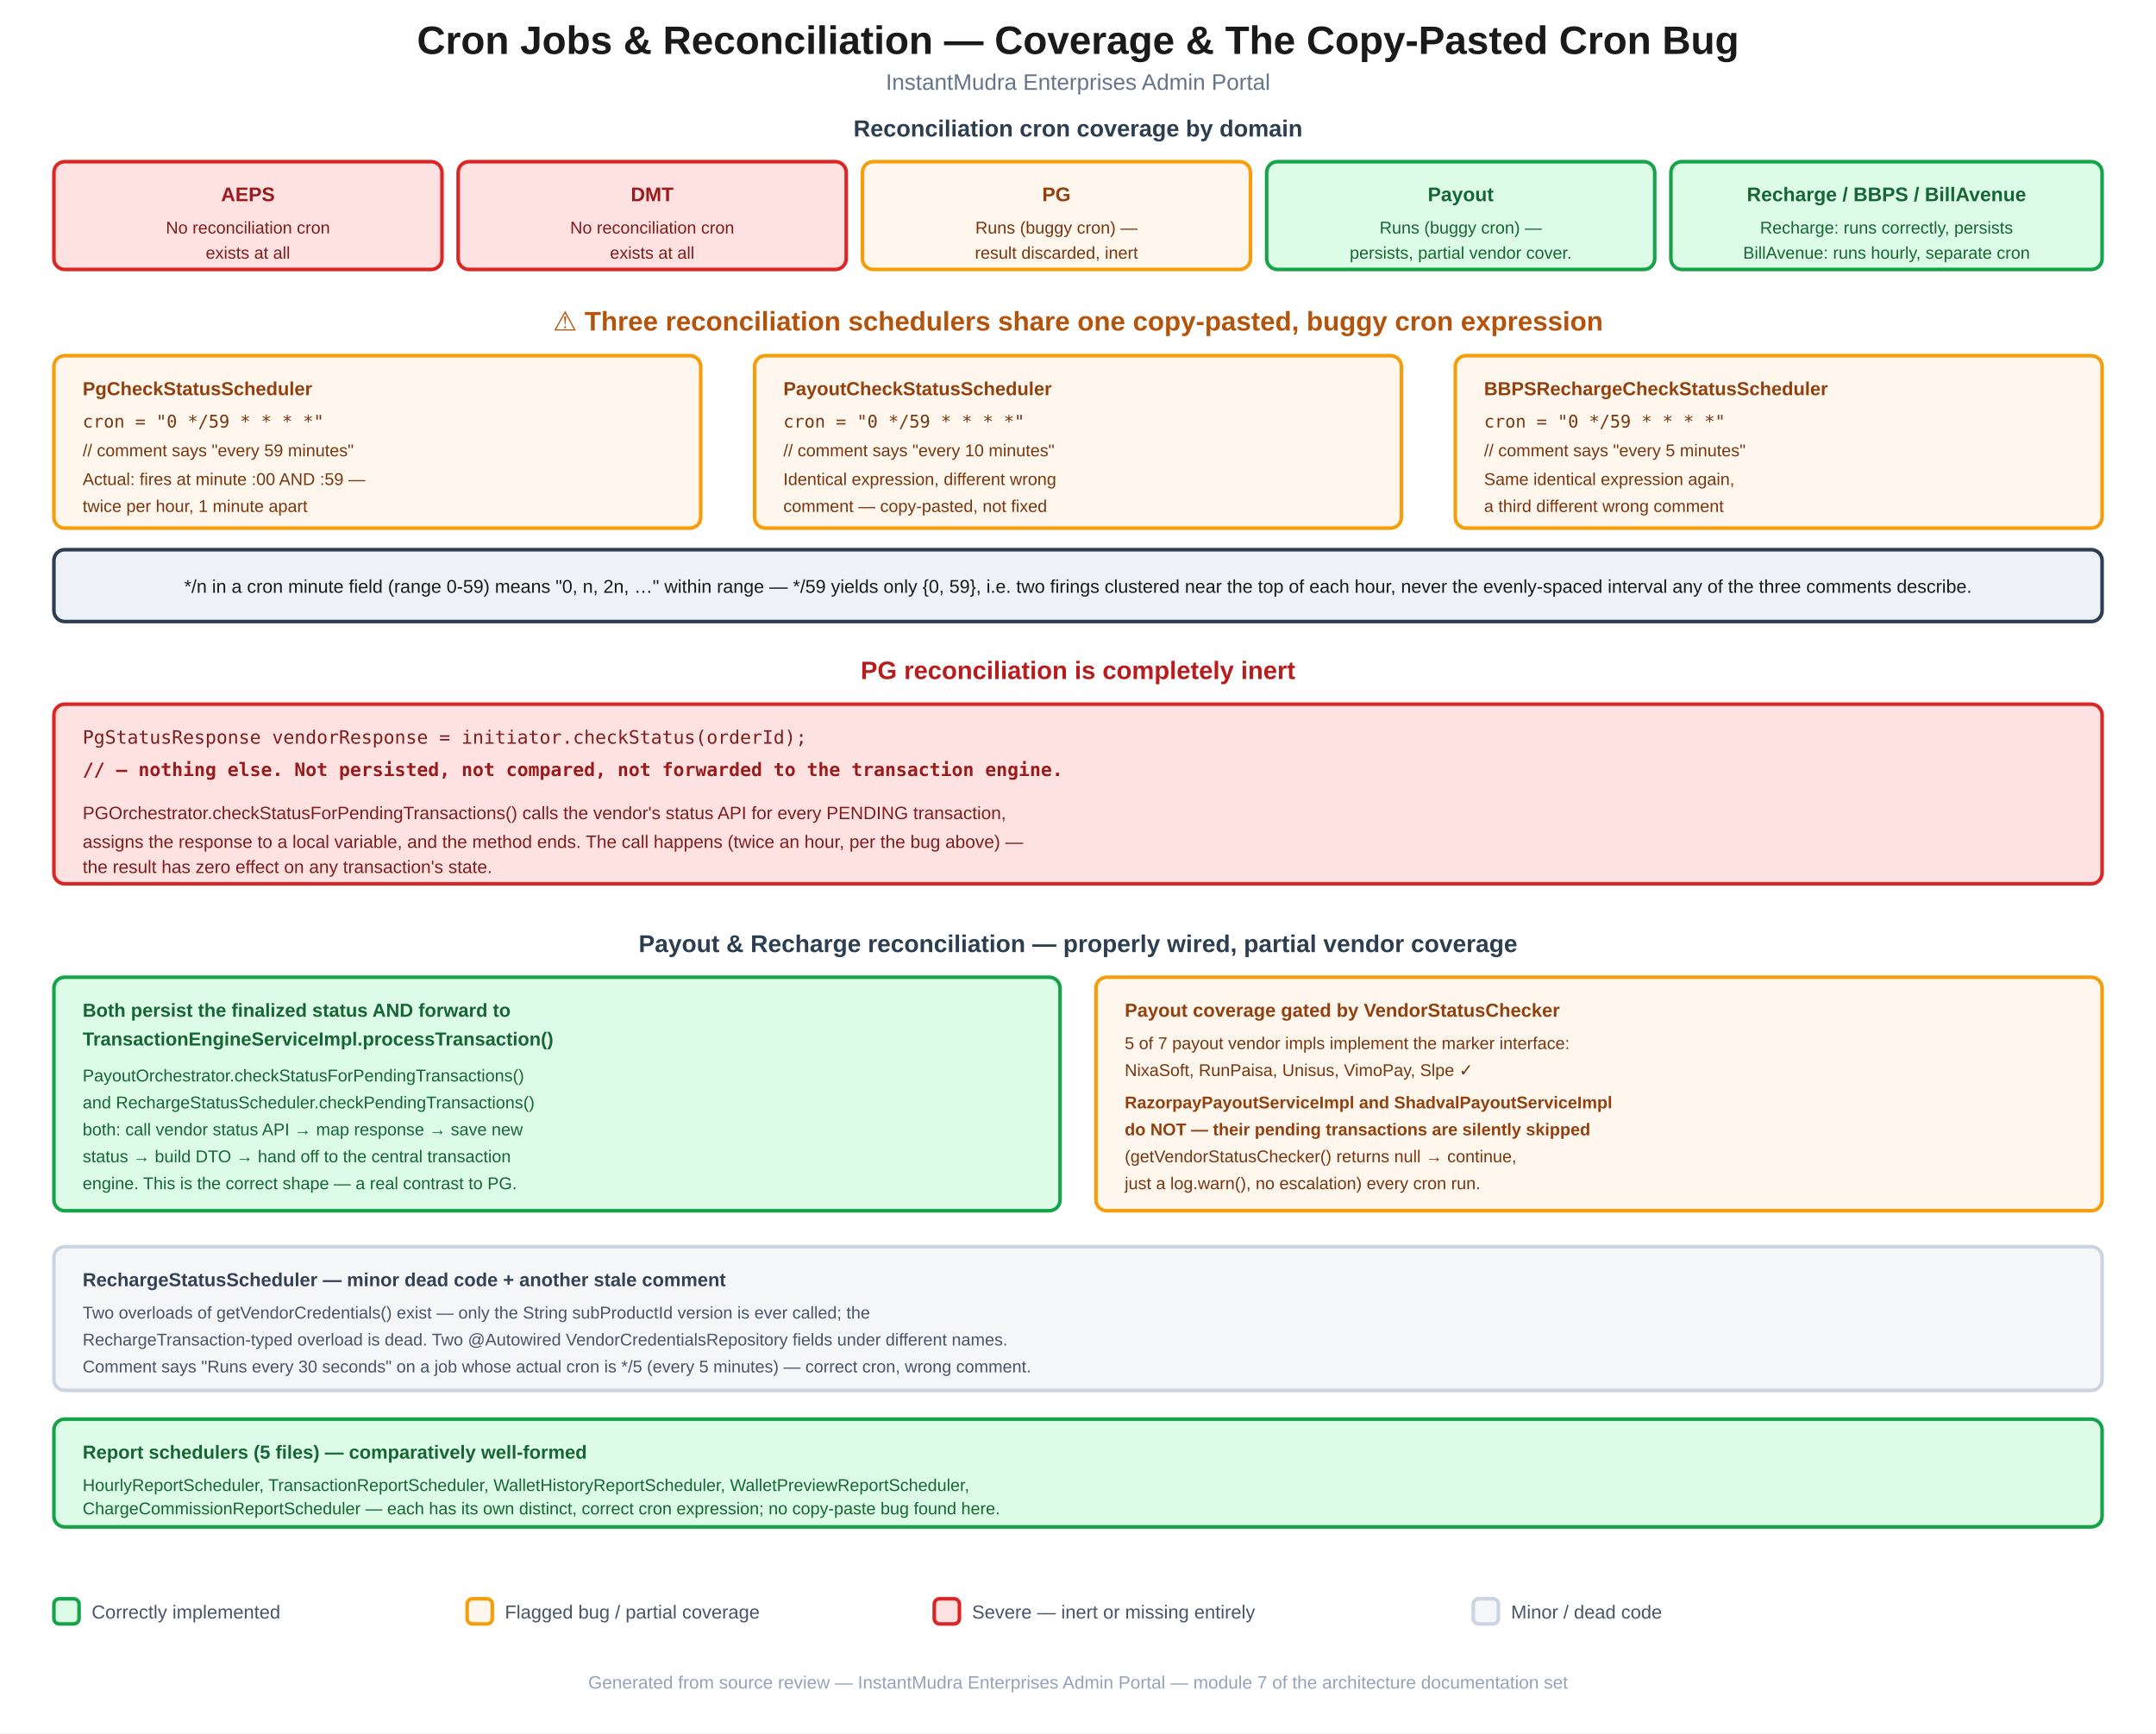
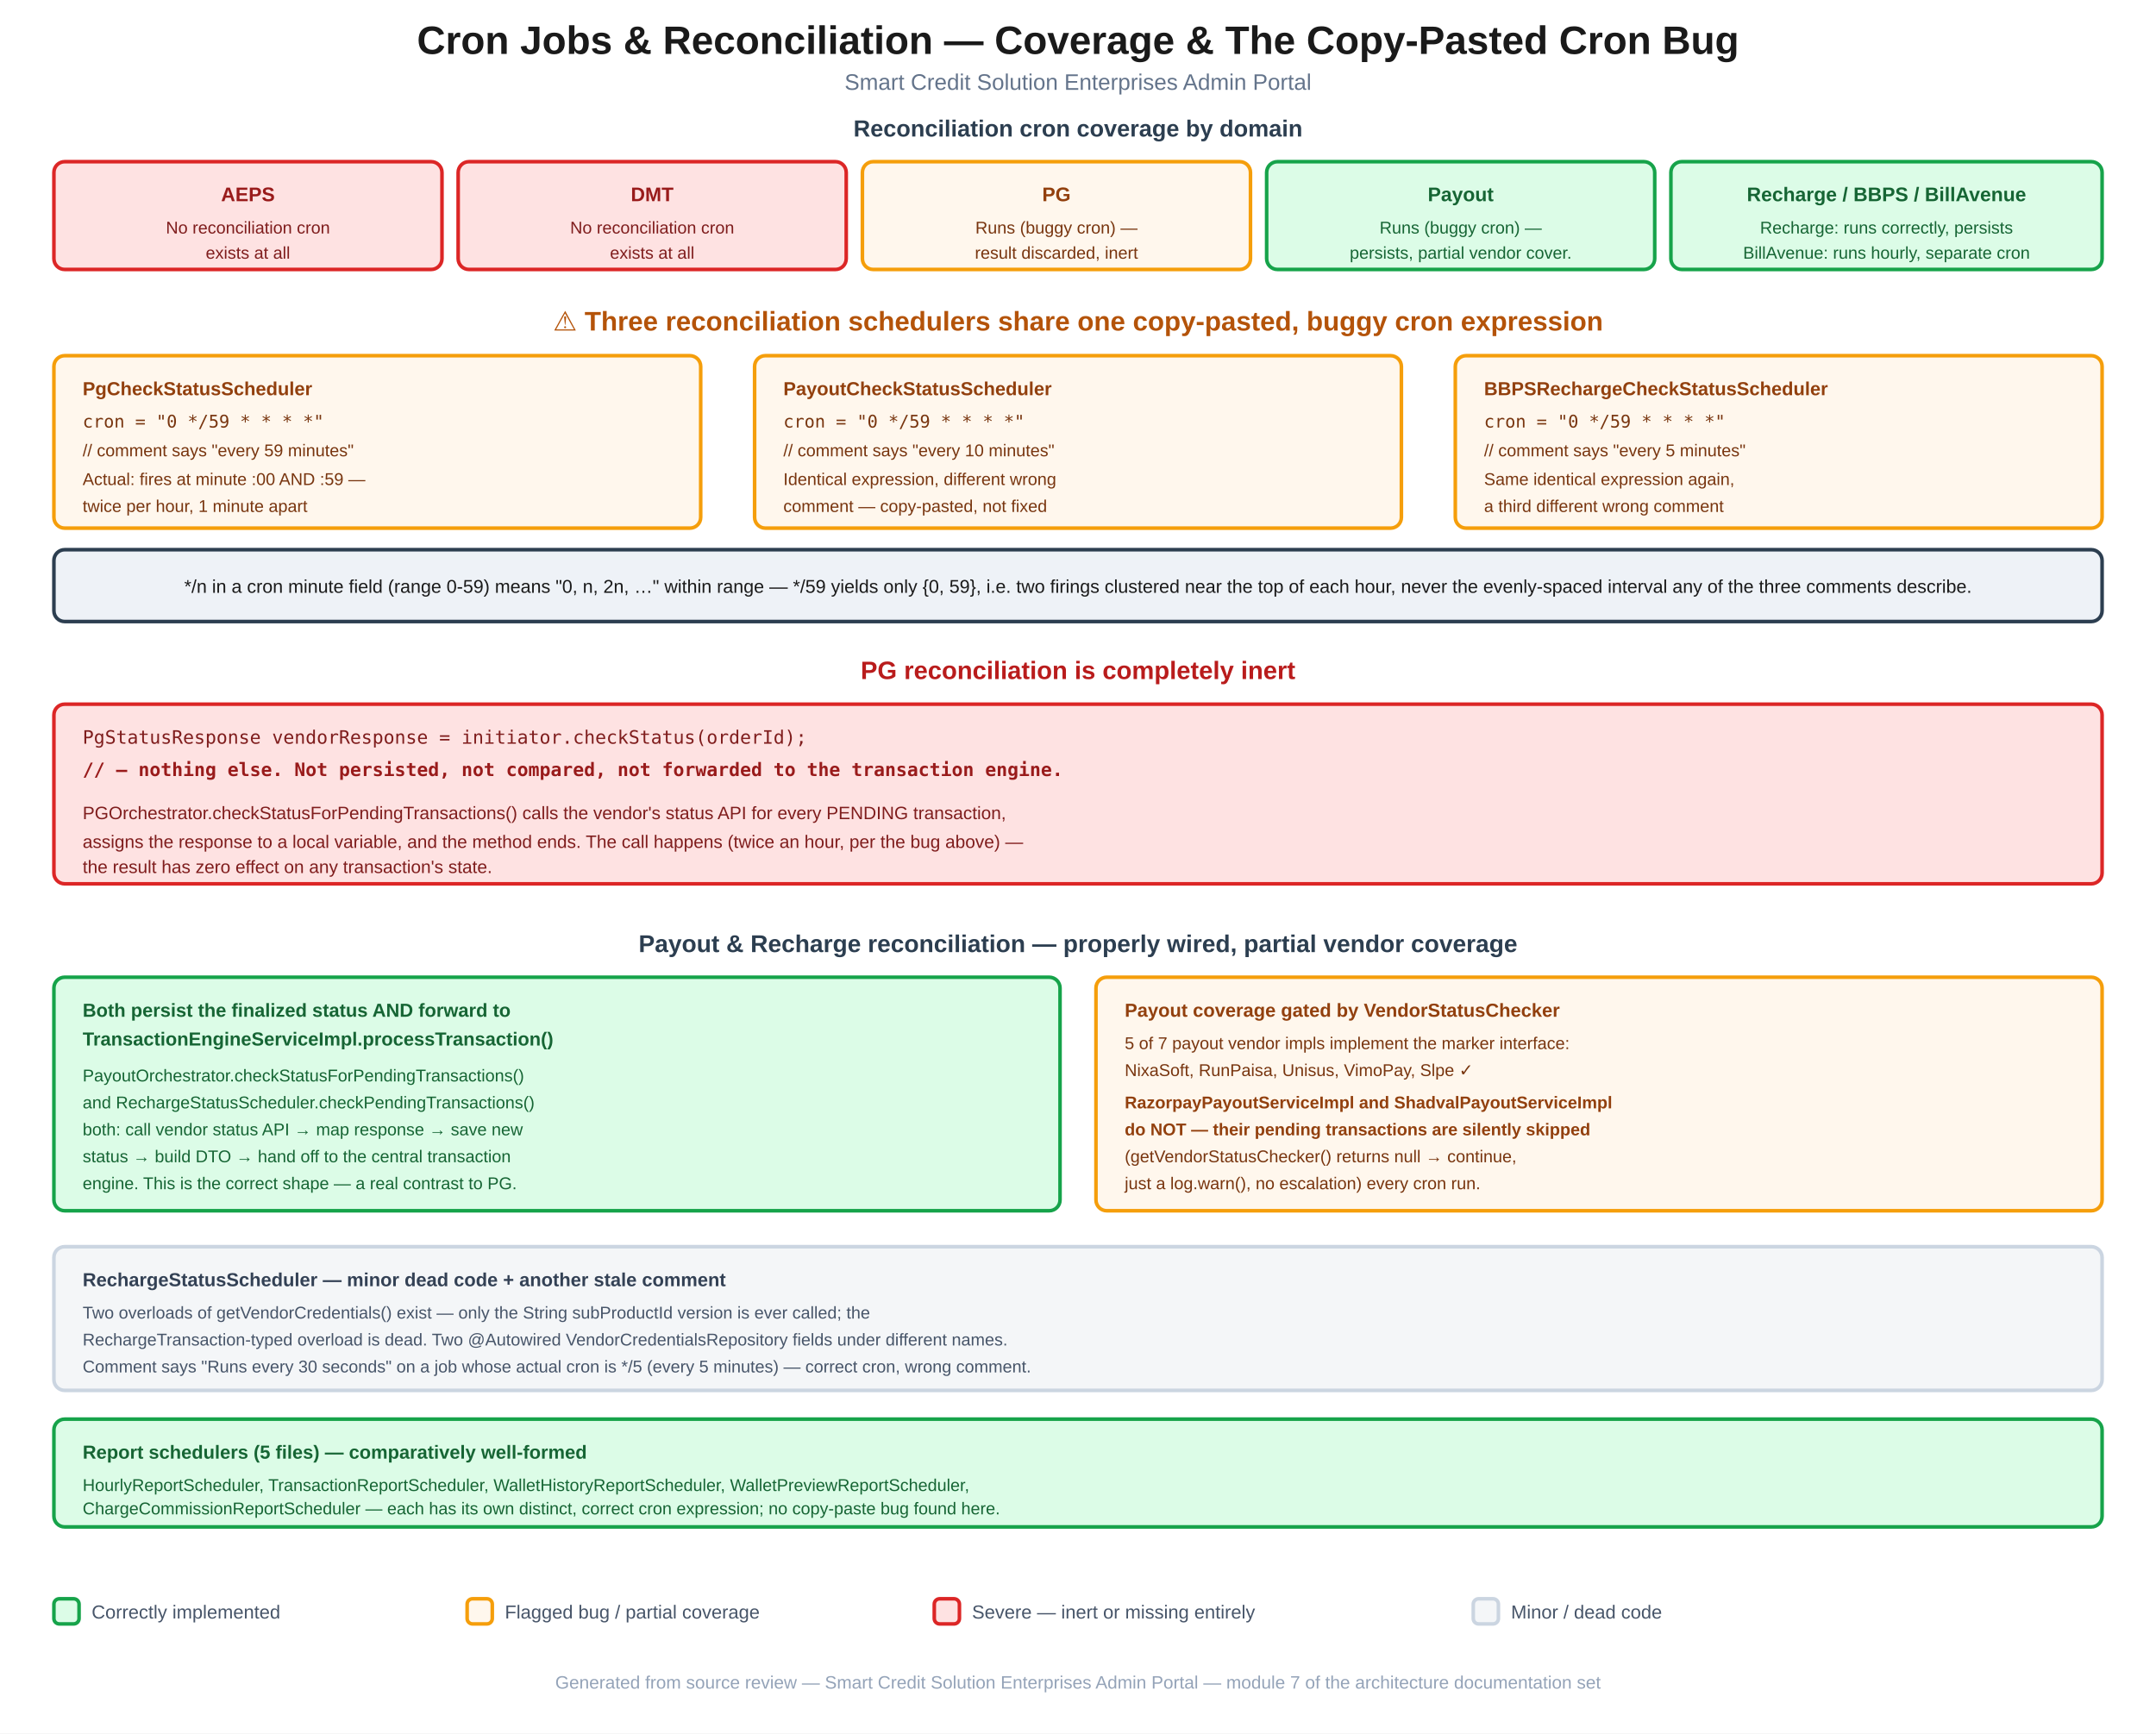
<svg xmlns="http://www.w3.org/2000/svg" viewBox="0 0 1200 965" font-family="Segoe UI, Arial, sans-serif">
  <defs>
    <marker id="arrow7" viewBox="0 0 10 10" refX="9" refY="5" markerWidth="7" markerHeight="7" orient="auto-start-reverse">
      <path d="M0,0 L10,5 L0,10 z" fill="#475569" />
    </marker>
  </defs>
  <rect x="0" y="0" width="1200" height="965" fill="#ffffff" />
  <text x="600" y="30" text-anchor="middle" font-size="22" font-weight="700" fill="#1a1a1a">Cron Jobs &amp; Reconciliation — Coverage &amp; The Copy-Pasted Cron Bug</text>
-   <text x="600" y="50" text-anchor="middle" font-size="12.5" fill="#64748b">InstantMudra Enterprises Admin Portal</text>
+   <text x="600" y="50" text-anchor="middle" font-size="12.5" fill="#64748b">Smart Credit Solution Enterprises Admin Portal</text>
  <text x="600" y="76" text-anchor="middle" font-size="13" font-weight="700" fill="#2c3e50">Reconciliation cron coverage by domain</text>
  <rect x="30" y="90" width="216" height="60" rx="6" fill="#fee2e2" stroke="#dc2626" stroke-width="2" />
  <text x="138" y="112" text-anchor="middle" font-size="11" font-weight="700" fill="#991b1b">AEPS</text>
  <text x="138" y="130" text-anchor="middle" font-size="9.5" fill="#7f1d1d">No reconciliation cron</text>
  <text x="138" y="144" text-anchor="middle" font-size="9.5" fill="#7f1d1d">exists at all</text>
  <rect x="255" y="90" width="216" height="60" rx="6" fill="#fee2e2" stroke="#dc2626" stroke-width="2" />
  <text x="363" y="112" text-anchor="middle" font-size="11" font-weight="700" fill="#991b1b">DMT</text>
  <text x="363" y="130" text-anchor="middle" font-size="9.5" fill="#7f1d1d">No reconciliation cron</text>
  <text x="363" y="144" text-anchor="middle" font-size="9.5" fill="#7f1d1d">exists at all</text>
  <rect x="480" y="90" width="216" height="60" rx="6" fill="#fff7ed" stroke="#f59e0b" stroke-width="2" />
  <text x="588" y="112" text-anchor="middle" font-size="11" font-weight="700" fill="#92400e">PG</text>
  <text x="588" y="130" text-anchor="middle" font-size="9.5" fill="#78350f">Runs (buggy cron) —</text>
  <text x="588" y="144" text-anchor="middle" font-size="9.5" fill="#78350f">result discarded, inert</text>
  <rect x="705" y="90" width="216" height="60" rx="6" fill="#dcfce7" stroke="#16a34a" stroke-width="2" />
  <text x="813" y="112" text-anchor="middle" font-size="11" font-weight="700" fill="#166534">Payout</text>
  <text x="813" y="130" text-anchor="middle" font-size="9.5" fill="#166534">Runs (buggy cron) —</text>
  <text x="813" y="144" text-anchor="middle" font-size="9.5" fill="#166534">persists, partial vendor cover.</text>
  <rect x="930" y="90" width="240" height="60" rx="6" fill="#dcfce7" stroke="#16a34a" stroke-width="2" />
  <text x="1050" y="112" text-anchor="middle" font-size="11" font-weight="700" fill="#166534">Recharge / BBPS / BillAvenue</text>
  <text x="1050" y="130" text-anchor="middle" font-size="9.5" fill="#166534">Recharge: runs correctly, persists</text>
  <text x="1050" y="144" text-anchor="middle" font-size="9.5" fill="#166534">BillAvenue: runs hourly, separate cron</text>
  <text x="600" y="184" text-anchor="middle" font-size="15" font-weight="700" fill="#b45309">⚠ Three reconciliation schedulers share one copy-pasted, buggy cron expression</text>
  <rect x="30" y="198" width="360" height="96" rx="6" fill="#fff7ed" stroke="#f59e0b" stroke-width="2" />
  <text x="46" y="220" font-size="10.5" font-weight="700" fill="#92400e">PgCheckStatusScheduler</text>
  <text x="46" y="238" font-size="9.7" font-family="Consolas, monospace" fill="#78350f">cron = "0 */59 * * * *"</text>
  <text x="46" y="254" font-size="9.5" fill="#78350f">// comment says "every 59 minutes"</text>
  <text x="46" y="270" font-size="9.5" fill="#78350f">Actual: fires at minute :00 AND :59 —</text>
  <text x="46" y="285" font-size="9.5" fill="#78350f">twice per hour, 1 minute apart</text>
  <rect x="420" y="198" width="360" height="96" rx="6" fill="#fff7ed" stroke="#f59e0b" stroke-width="2" />
  <text x="436" y="220" font-size="10.5" font-weight="700" fill="#92400e">PayoutCheckStatusScheduler</text>
  <text x="436" y="238" font-size="9.7" font-family="Consolas, monospace" fill="#78350f">cron = "0 */59 * * * *"</text>
  <text x="436" y="254" font-size="9.5" fill="#78350f">// comment says "every 10 minutes"</text>
  <text x="436" y="270" font-size="9.5" fill="#78350f">Identical expression, different wrong</text>
  <text x="436" y="285" font-size="9.5" fill="#78350f">comment — copy-pasted, not fixed</text>
  <rect x="810" y="198" width="360" height="96" rx="6" fill="#fff7ed" stroke="#f59e0b" stroke-width="2" />
  <text x="826" y="220" font-size="10.5" font-weight="700" fill="#92400e">BBPSRechargeCheckStatusScheduler</text>
  <text x="826" y="238" font-size="9.7" font-family="Consolas, monospace" fill="#78350f">cron = "0 */59 * * * *"</text>
  <text x="826" y="254" font-size="9.5" fill="#78350f">// comment says "every 5 minutes"</text>
  <text x="826" y="270" font-size="9.5" fill="#78350f">Same identical expression again,</text>
  <text x="826" y="285" font-size="9.5" fill="#78350f">a third different wrong comment</text>
  <rect x="30" y="306" width="1140" height="40" rx="6" fill="#eef2f7" stroke="#2c3e50" stroke-width="2" />
  <text x="600" y="330" text-anchor="middle" font-size="10.3" fill="#1a1a1a">*/n in a cron minute field (range 0-59) means "0, n, 2n, …" within range — */59 yields only {0, 59}, i.e. two firings clustered near the top of each hour, never the evenly-spaced interval any of the three comments describe.</text>
  <text x="600" y="378" text-anchor="middle" font-size="14" font-weight="700" fill="#b91c1c">PG reconciliation is completely inert</text>
  <rect x="30" y="392" width="1140" height="100" rx="6" fill="#fee2e2" stroke="#dc2626" stroke-width="2" />
  <text x="46" y="414" font-size="10.3" font-family="Consolas, monospace" fill="#7f1d1d">PgStatusResponse vendorResponse = initiator.checkStatus(orderId);</text>
  <text x="46" y="432" font-size="10.3" font-family="Consolas, monospace" font-weight="700" fill="#991b1b">// — nothing else. Not persisted, not compared, not forwarded to the transaction engine.</text>
  <text x="46" y="456" font-size="10" fill="#7f1d1d">PGOrchestrator.checkStatusForPendingTransactions() calls the vendor's status API for every PENDING transaction,</text>
  <text x="46" y="472" font-size="10" fill="#7f1d1d">assigns the response to a local variable, and the method ends. The call happens (twice an hour, per the bug above) —</text>
  <text x="46" y="486" font-size="10" fill="#7f1d1d">the result has zero effect on any transaction's state.</text>
  <text x="600" y="530" text-anchor="middle" font-size="13.5" font-weight="700" fill="#2c3e50">Payout &amp; Recharge reconciliation — properly wired, partial vendor coverage</text>
  <rect x="30" y="544" width="560" height="130" rx="6" fill="#dcfce7" stroke="#16a34a" stroke-width="2" />
  <text x="46" y="566" font-size="10.5" font-weight="700" fill="#166534">Both persist the finalized status AND forward to</text>
  <text x="46" y="582" font-size="10.5" font-weight="700" fill="#166534">TransactionEngineServiceImpl.processTransaction()</text>
  <text x="46" y="602" font-size="9.5" fill="#166534">PayoutOrchestrator.checkStatusForPendingTransactions()</text>
  <text x="46" y="617" font-size="9.5" fill="#166534">and RechargeStatusScheduler.checkPendingTransactions()</text>
  <text x="46" y="632" font-size="9.5" fill="#166534">both: call vendor status API → map response → save new</text>
  <text x="46" y="647" font-size="9.5" fill="#166534">status → build DTO → hand off to the central transaction</text>
  <text x="46" y="662" font-size="9.5" fill="#166534">engine. This is the correct shape — a real contrast to PG.</text>
  <rect x="610" y="544" width="560" height="130" rx="6" fill="#fff7ed" stroke="#f59e0b" stroke-width="2" />
  <text x="626" y="566" font-size="10.5" font-weight="700" fill="#92400e">Payout coverage gated by VendorStatusChecker</text>
  <text x="626" y="584" font-size="9.5" fill="#78350f">5 of 7 payout vendor impls implement the marker interface:</text>
  <text x="626" y="599" font-size="9.5" fill="#78350f">NixaSoft, RunPaisa, Unisus, VimoPay, Slpe ✓</text>
  <text x="626" y="617" font-size="9.5" font-weight="700" fill="#92400e">RazorpayPayoutServiceImpl and ShadvalPayoutServiceImpl</text>
  <text x="626" y="632" font-size="9.5" font-weight="700" fill="#92400e">do NOT — their pending transactions are silently skipped</text>
  <text x="626" y="647" font-size="9.5" fill="#78350f">(getVendorStatusChecker() returns null → continue,</text>
  <text x="626" y="662" font-size="9.5" fill="#78350f">just a log.warn(), no escalation) every cron run.</text>
  <rect x="30" y="694" width="1140" height="80" rx="6" fill="#f4f6f8" stroke="#cbd5e1" stroke-width="2" />
  <text x="46" y="716" font-size="10.5" font-weight="700" fill="#334155">RechargeStatusScheduler — minor dead code + another stale comment</text>
  <text x="46" y="734" font-size="9.5" fill="#475569">Two overloads of getVendorCredentials() exist — only the String subProductId version is ever called; the</text>
  <text x="46" y="749" font-size="9.5" fill="#475569">RechargeTransaction-typed overload is dead. Two @Autowired VendorCredentialsRepository fields under different names.</text>
  <text x="46" y="764" font-size="9.5" fill="#475569">Comment says "Runs every 30 seconds" on a job whose actual cron is */5 (every 5 minutes) — correct cron, wrong comment.</text>
  <rect x="30" y="790" width="1140" height="60" rx="6" fill="#dcfce7" stroke="#16a34a" stroke-width="2" />
  <text x="46" y="812" font-size="10.5" font-weight="700" fill="#166534">Report schedulers (5 files) — comparatively well-formed</text>
  <text x="46" y="830" font-size="9.5" fill="#166534">HourlyReportScheduler, TransactionReportScheduler, WalletHistoryReportScheduler, WalletPreviewReportScheduler,</text>
  <text x="46" y="843" font-size="9.5" fill="#166534">ChargeCommissionReportScheduler — each has its own distinct, correct cron expression; no copy-paste bug found here.</text>
  <rect x="30" y="890" width="14" height="14" rx="3" fill="#dcfce7" stroke="#16a34a" stroke-width="2" />
  <text x="51" y="901" font-size="10.5" fill="#475569">Correctly implemented</text>
  <rect x="260" y="890" width="14" height="14" rx="3" fill="#fff7ed" stroke="#f59e0b" stroke-width="2" />
  <text x="281" y="901" font-size="10.5" fill="#475569">Flagged bug / partial coverage</text>
  <rect x="520" y="890" width="14" height="14" rx="3" fill="#fee2e2" stroke="#dc2626" stroke-width="2" />
  <text x="541" y="901" font-size="10.5" fill="#475569">Severe — inert or missing entirely</text>
  <rect x="820" y="890" width="14" height="14" rx="3" fill="#f4f6f8" stroke="#cbd5e1" stroke-width="2" />
  <text x="841" y="901" font-size="10.5" fill="#475569">Minor / dead code</text>
-   <text x="600" y="940" text-anchor="middle" font-size="10" fill="#94a3b8">Generated from source review — InstantMudra Enterprises Admin Portal — module 7 of the architecture documentation set</text>
+   <text x="600" y="940" text-anchor="middle" font-size="10" fill="#94a3b8">Generated from source review — Smart Credit Solution Enterprises Admin Portal — module 7 of the architecture documentation set</text>
</svg>
